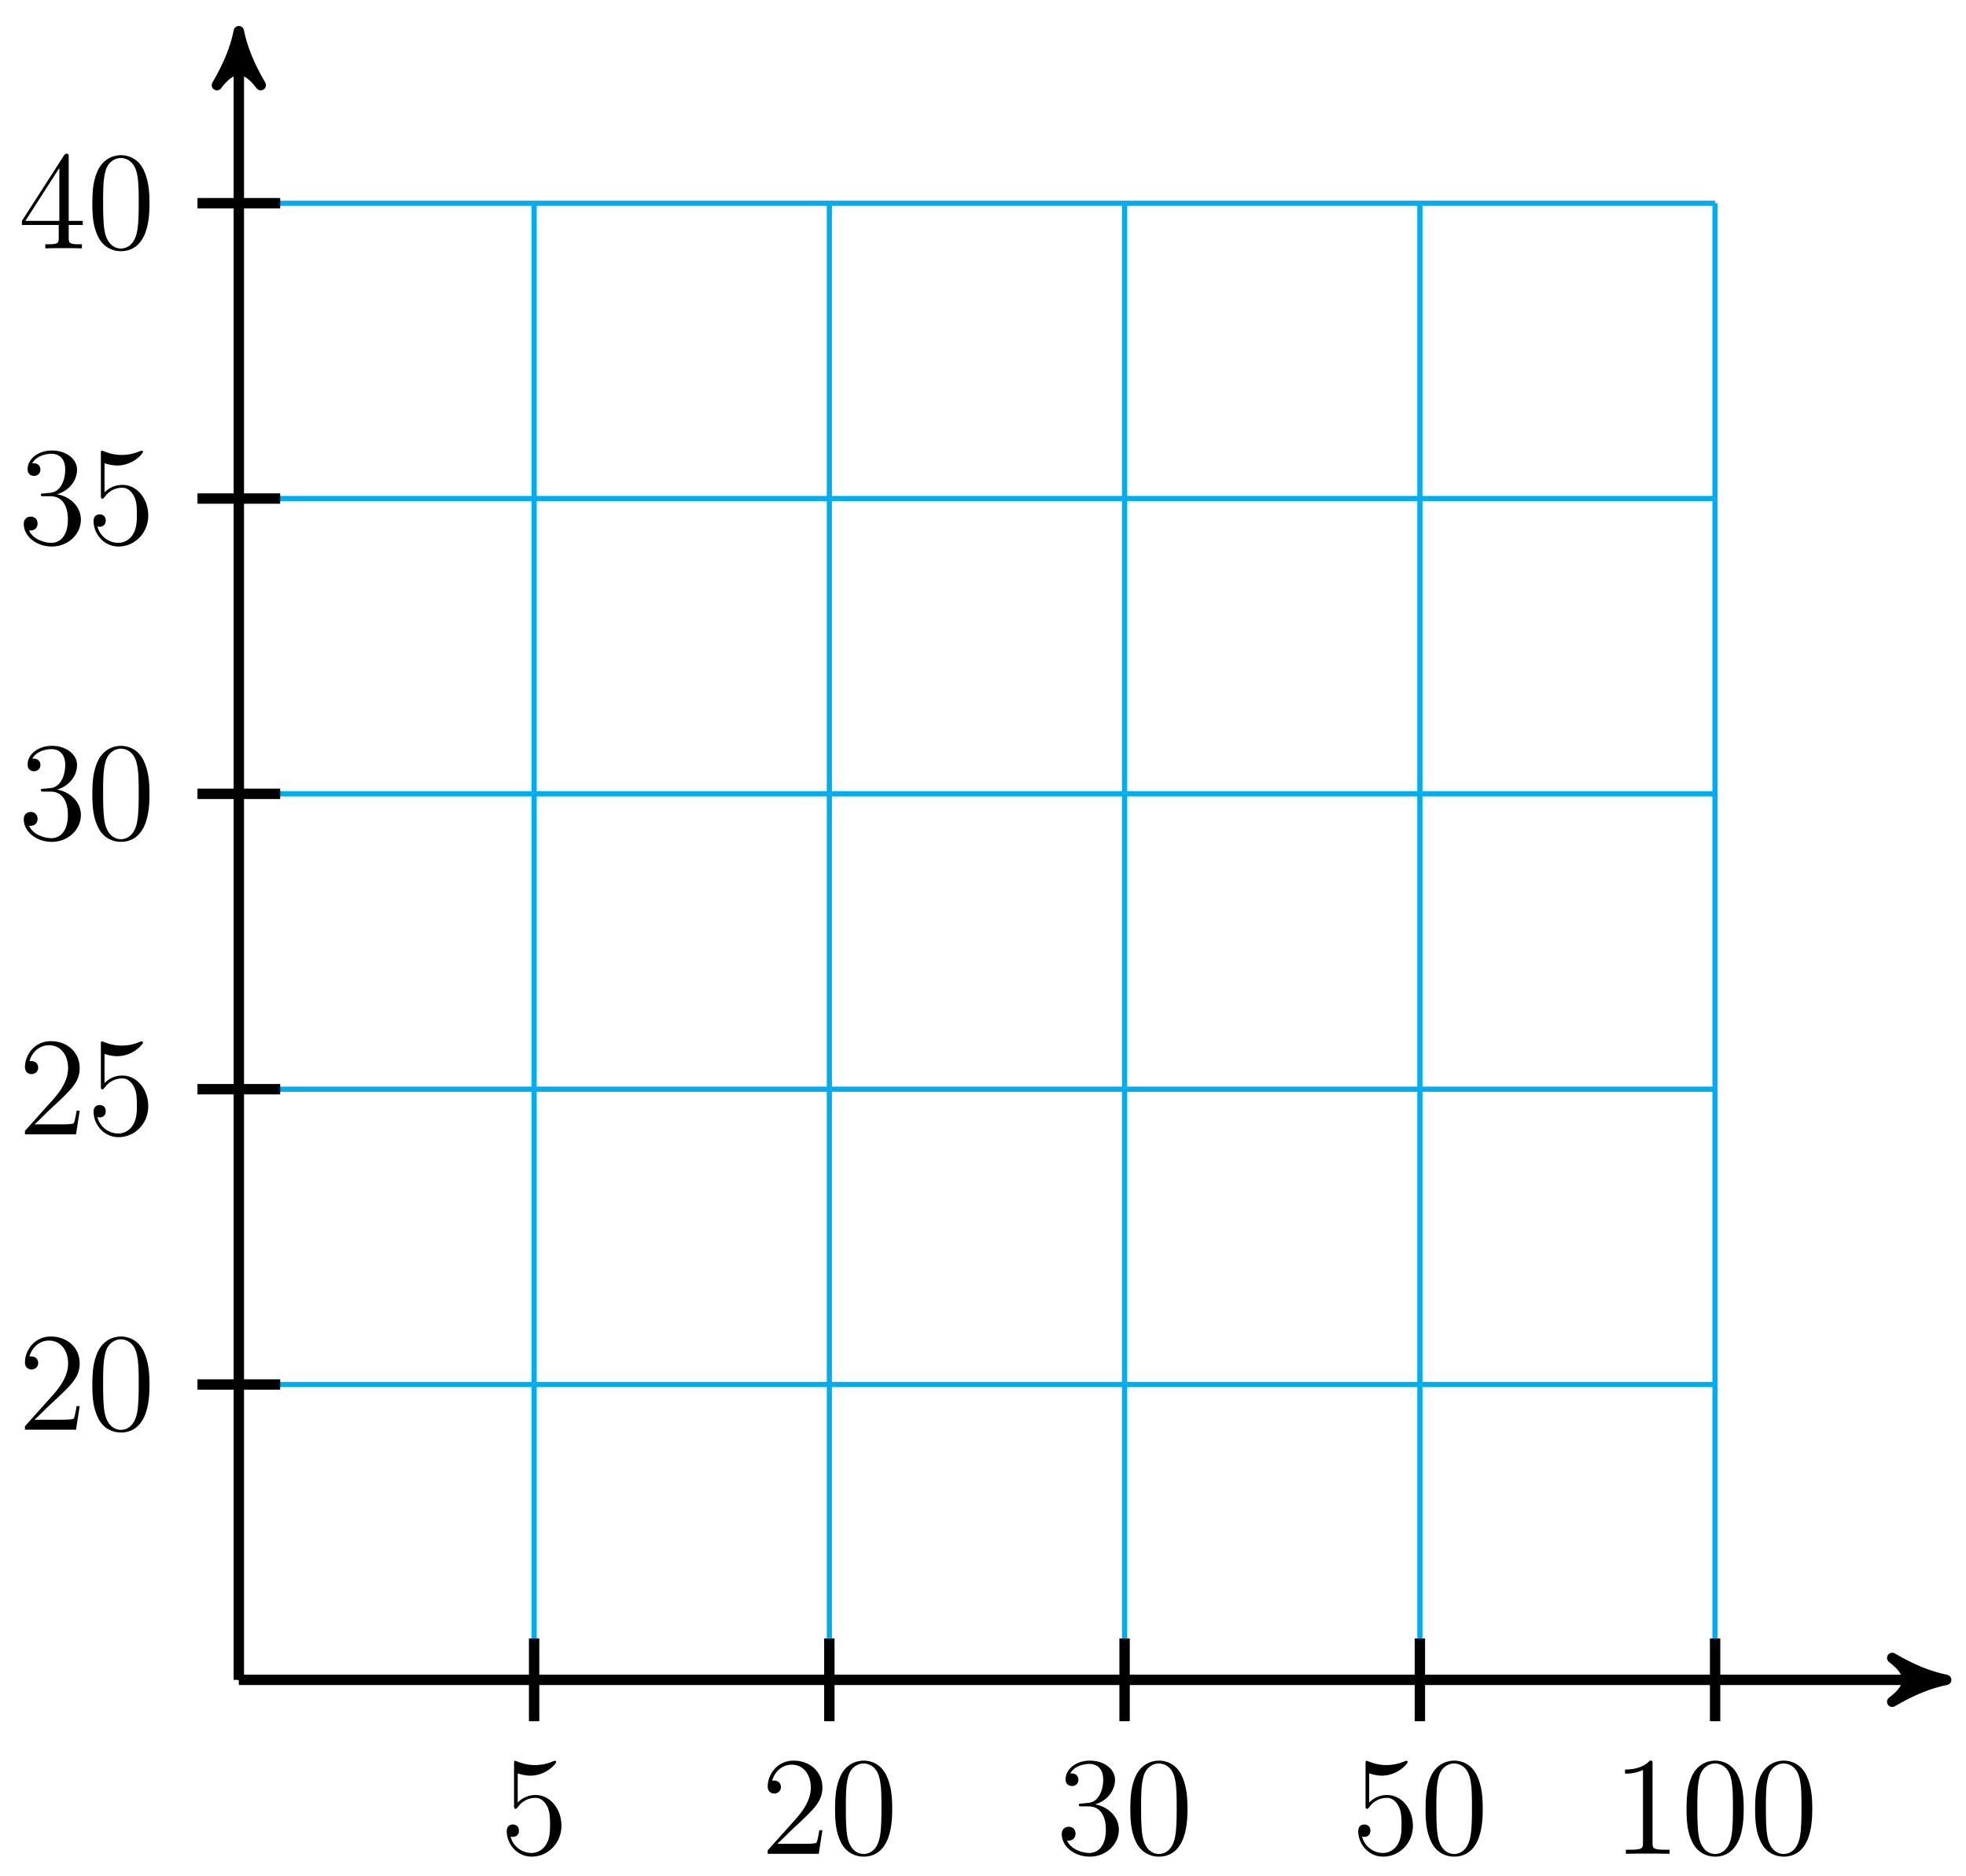
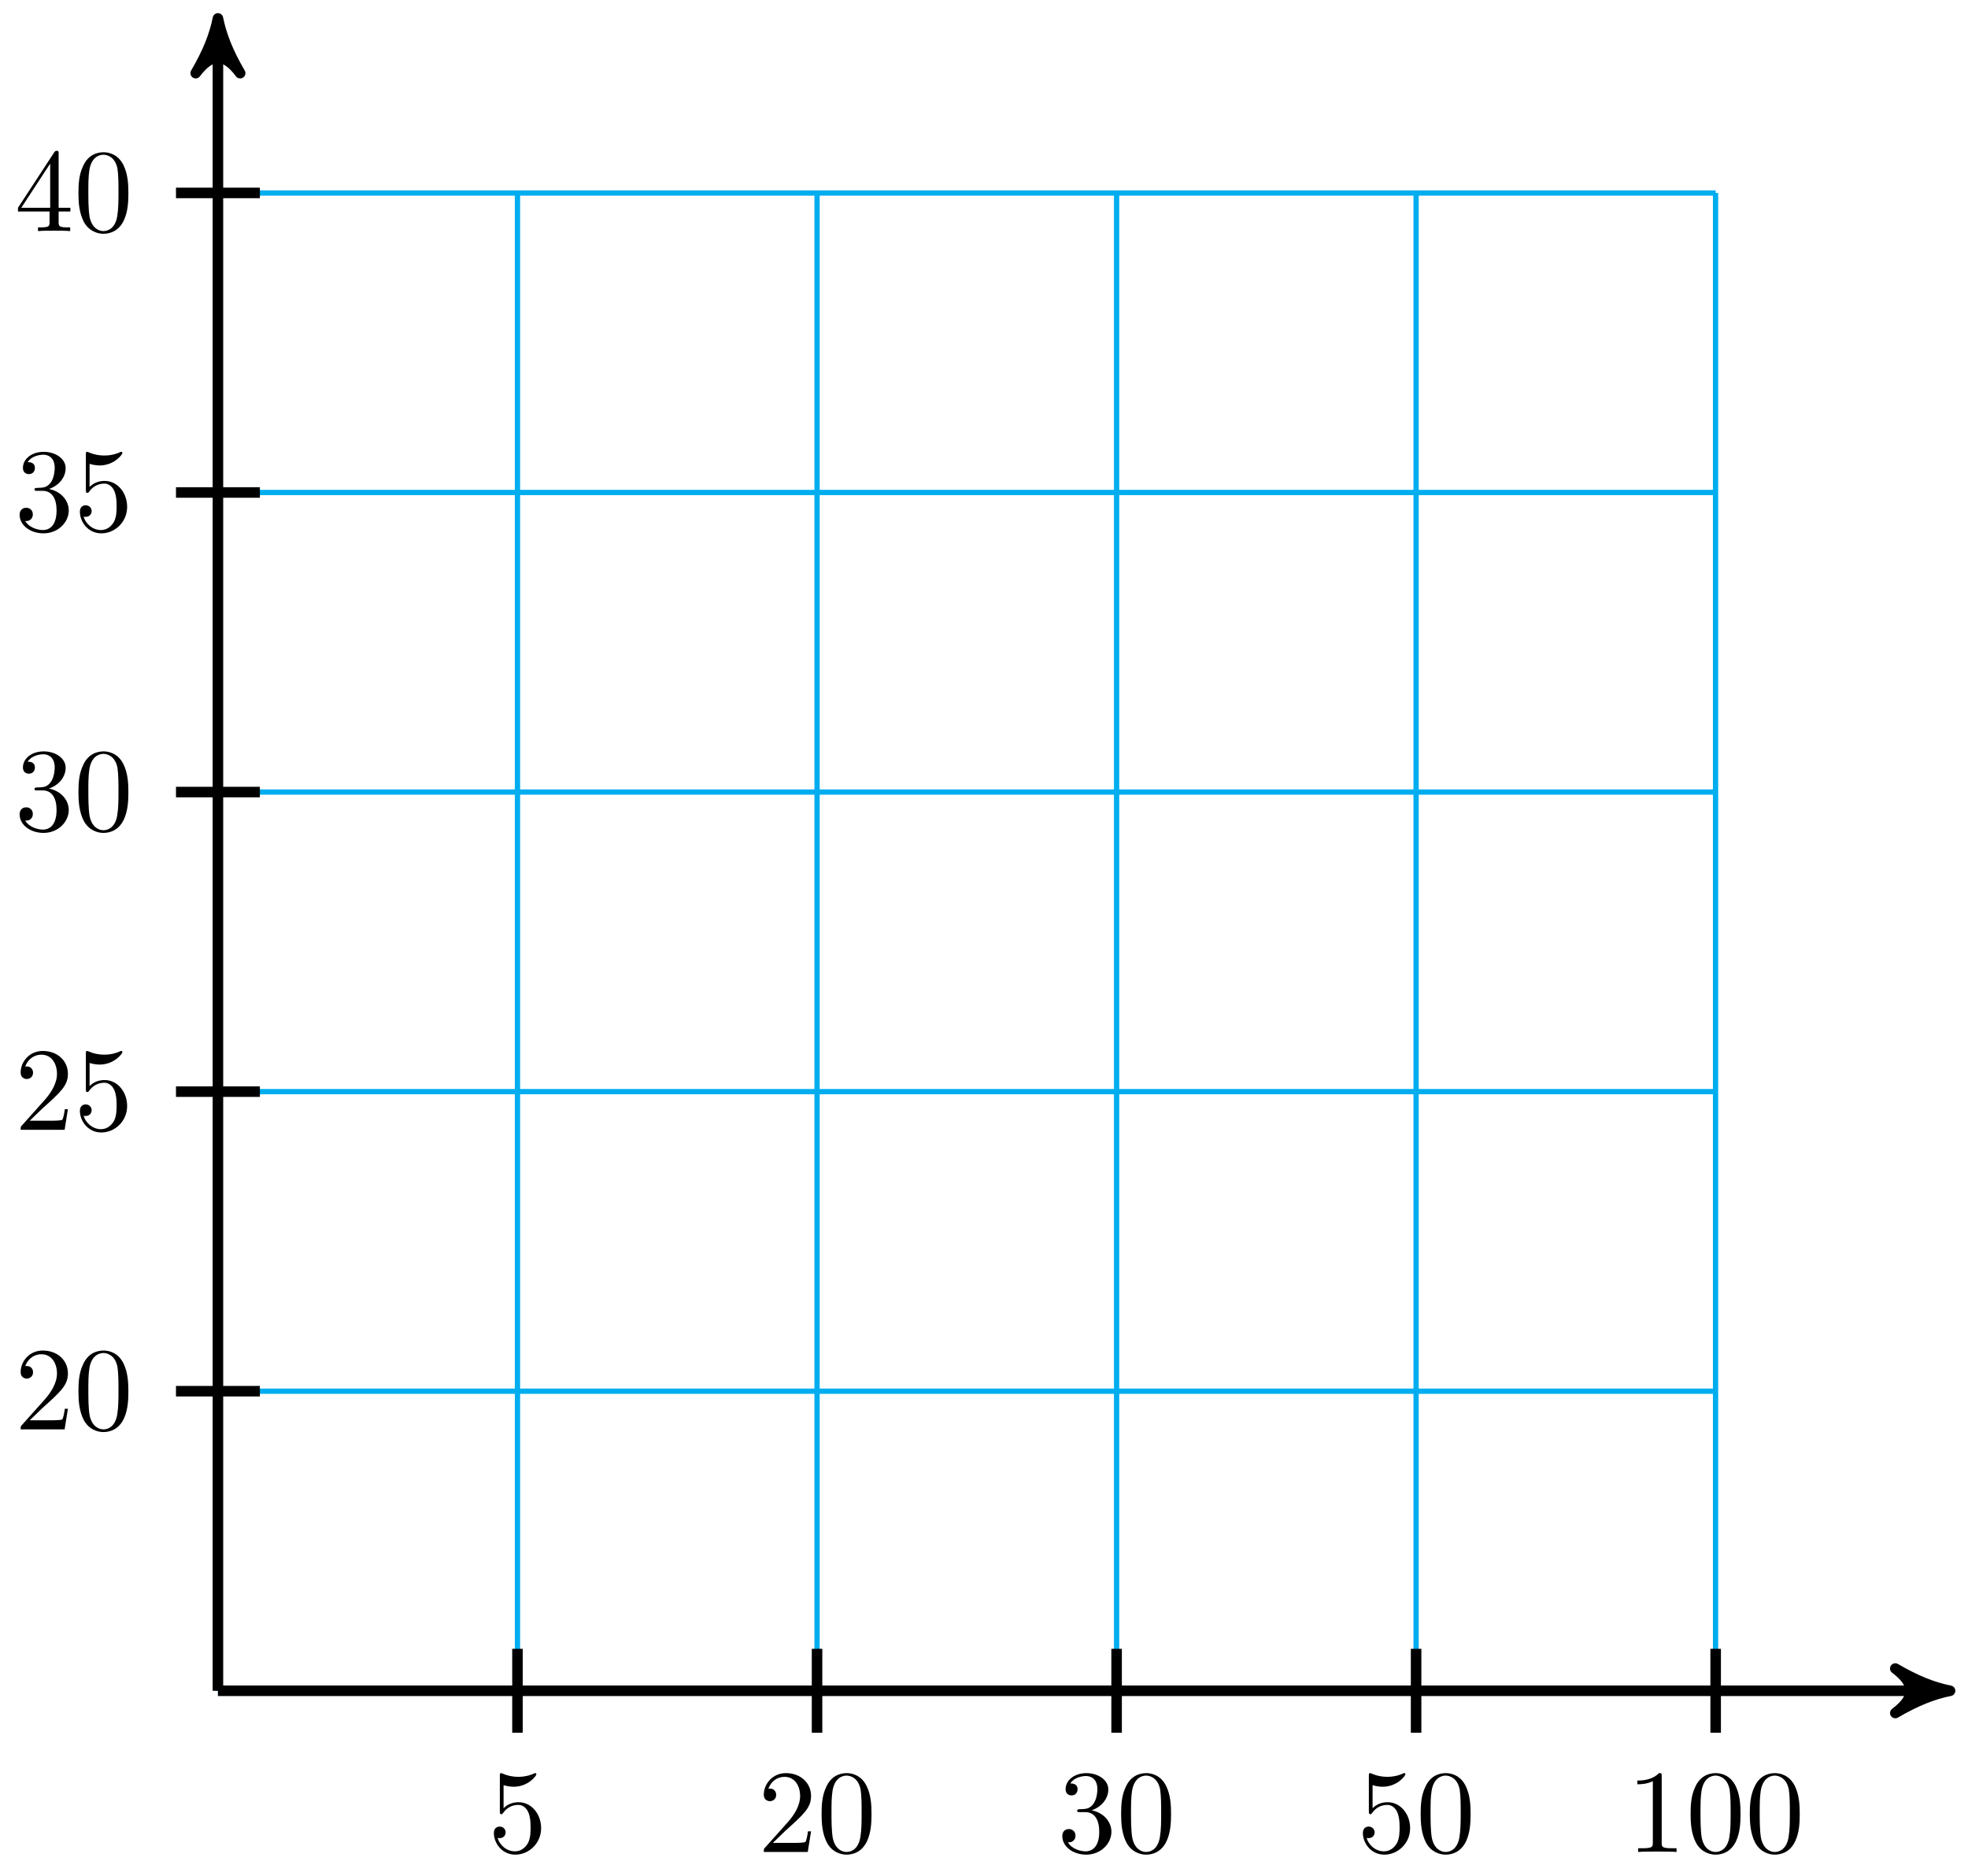
- <svg xmlns="http://www.w3.org/2000/svg" xmlns:xlink="http://www.w3.org/1999/xlink" width="151pt" height="144pt" viewBox="0 0 151 144" version="1.1">
+ <svg xmlns="http://www.w3.org/2000/svg" xmlns:xlink="http://www.w3.org/1999/xlink" width="149pt" height="142pt" viewBox="0 0 149 142" version="1.1">
  <defs>
    <g>
      <symbol overflow="visible" id="glyph0-0">
        <path style="stroke:none;" d="" />
      </symbol>
      <symbol overflow="visible" id="glyph0-1">
-         <path style="stroke:none;" d="M 1.375 -6.172 C 1.844 -6.016 2.219 -6 2.344 -6 C 3.547 -6 4.328 -6.906 4.328 -7.047 C 4.328 -7.094 4.312 -7.141 4.234 -7.141 C 4.219 -7.141 4.203 -7.141 4.109 -7.109 C 3.5 -6.844 2.984 -6.812 2.703 -6.812 C 1.984 -6.812 1.484 -7.031 1.281 -7.109 C 1.203 -7.141 1.188 -7.141 1.172 -7.141 C 1.094 -7.141 1.094 -7.078 1.094 -6.906 L 1.094 -3.719 C 1.094 -3.516 1.094 -3.453 1.219 -3.453 C 1.266 -3.453 1.281 -3.469 1.391 -3.594 C 1.688 -4.031 2.203 -4.297 2.734 -4.297 C 3.312 -4.297 3.578 -3.766 3.672 -3.578 C 3.859 -3.172 3.859 -2.641 3.859 -2.234 C 3.859 -1.812 3.859 -1.203 3.562 -0.719 C 3.328 -0.328 2.906 -0.062 2.438 -0.062 C 1.719 -0.062 1.016 -0.547 0.828 -1.328 C 0.875 -1.312 0.953 -1.297 1 -1.297 C 1.188 -1.297 1.469 -1.406 1.469 -1.781 C 1.469 -2.078 1.266 -2.25 1 -2.25 C 0.812 -2.25 0.531 -2.156 0.531 -1.734 C 0.531 -0.812 1.266 0.219 2.453 0.219 C 3.672 0.219 4.734 -0.797 4.734 -2.156 C 4.734 -3.438 3.875 -4.516 2.75 -4.516 C 2.125 -4.516 1.656 -4.234 1.375 -3.938 Z M 1.375 -6.172 " />
+         <path style="stroke:none;" d="M 4.031 -1.797 C 4.031 -2.875 3.297 -3.766 2.328 -3.766 C 1.891 -3.766 1.5 -3.625 1.188 -3.312 L 1.188 -5.062 C 1.359 -5 1.656 -4.938 1.953 -4.938 C 3.047 -4.938 3.672 -5.766 3.672 -5.875 C 3.672 -5.922 3.656 -5.969 3.594 -5.969 C 3.578 -5.969 3.562 -5.969 3.516 -5.953 C 3.344 -5.859 2.891 -5.688 2.297 -5.688 C 1.938 -5.688 1.531 -5.75 1.109 -5.938 C 1.031 -5.969 1.016 -5.969 1 -5.969 C 0.906 -5.969 0.906 -5.891 0.906 -5.75 L 0.906 -3.094 C 0.906 -2.938 0.906 -2.859 1.031 -2.859 C 1.094 -2.859 1.109 -2.891 1.141 -2.938 C 1.25 -3.078 1.578 -3.562 2.312 -3.562 C 2.766 -3.562 3 -3.156 3.062 -3 C 3.203 -2.656 3.234 -2.312 3.234 -1.859 C 3.234 -1.547 3.234 -1.016 3.016 -0.641 C 2.797 -0.281 2.469 -0.047 2.047 -0.047 C 1.406 -0.047 0.891 -0.531 0.734 -1.062 C 0.766 -1.047 0.797 -1.047 0.891 -1.047 C 1.188 -1.047 1.344 -1.266 1.344 -1.484 C 1.344 -1.688 1.188 -1.922 0.891 -1.922 C 0.766 -1.922 0.453 -1.859 0.453 -1.438 C 0.453 -0.672 1.062 0.203 2.078 0.203 C 3.109 0.203 4.031 -0.656 4.031 -1.797 Z M 4.031 -1.797 " />
      </symbol>
      <symbol overflow="visible" id="glyph0-2">
-         <path style="stroke:none;" d="M 4.734 -1.812 L 4.5 -1.812 C 4.469 -1.625 4.375 -1.031 4.281 -0.859 C 4.203 -0.766 3.578 -0.766 3.266 -0.766 L 1.266 -0.766 C 1.562 -1.016 2.219 -1.703 2.5 -1.953 C 4.141 -3.469 4.734 -4.031 4.734 -5.094 C 4.734 -6.328 3.75 -7.156 2.516 -7.156 C 1.266 -7.156 0.531 -6.094 0.531 -5.172 C 0.531 -4.625 1 -4.625 1.031 -4.625 C 1.266 -4.625 1.547 -4.781 1.547 -5.125 C 1.547 -5.422 1.328 -5.625 1.031 -5.625 C 0.938 -5.625 0.922 -5.625 0.875 -5.625 C 1.094 -6.359 1.672 -6.844 2.375 -6.844 C 3.281 -6.844 3.844 -6.078 3.844 -5.094 C 3.844 -4.172 3.312 -3.375 2.703 -2.688 L 0.531 -0.266 L 0.531 0 L 4.453 0 Z M 4.734 -1.812 " />
+         <path style="stroke:none;" d="M 1.141 -0.688 L 2.094 -1.609 C 3.484 -2.859 4.031 -3.344 4.031 -4.234 C 4.031 -5.25 3.219 -5.969 2.125 -5.969 C 1.109 -5.969 0.453 -5.141 0.453 -4.344 C 0.453 -3.844 0.891 -3.844 0.922 -3.844 C 1.078 -3.844 1.391 -3.953 1.391 -4.328 C 1.391 -4.562 1.234 -4.797 0.922 -4.797 C 0.844 -4.797 0.828 -4.797 0.797 -4.781 C 1 -5.359 1.484 -5.688 2.016 -5.688 C 2.828 -5.688 3.203 -4.969 3.203 -4.234 C 3.203 -3.516 2.766 -2.812 2.266 -2.25 L 0.547 -0.328 C 0.453 -0.234 0.453 -0.219 0.453 0 L 3.781 0 L 4.031 -1.562 L 3.797 -1.562 C 3.766 -1.297 3.688 -0.891 3.609 -0.766 C 3.547 -0.688 2.953 -0.688 2.75 -0.688 Z M 1.141 -0.688 " />
      </symbol>
      <symbol overflow="visible" id="glyph0-3">
-         <path style="stroke:none;" d="M 4.828 -3.438 C 4.828 -4.344 4.766 -5.203 4.375 -6.031 C 3.938 -6.922 3.172 -7.156 2.641 -7.156 C 2.016 -7.156 1.25 -6.844 0.844 -5.953 C 0.547 -5.281 0.438 -4.609 0.438 -3.438 C 0.438 -2.406 0.516 -1.609 0.906 -0.844 C 1.328 -0.031 2.062 0.219 2.625 0.219 C 3.562 0.219 4.109 -0.328 4.406 -0.953 C 4.797 -1.766 4.828 -2.828 4.828 -3.438 Z M 2.625 0.016 C 2.281 0.016 1.578 -0.188 1.375 -1.359 C 1.266 -2 1.266 -2.828 1.266 -3.578 C 1.266 -4.453 1.266 -5.25 1.438 -5.891 C 1.609 -6.609 2.156 -6.938 2.625 -6.938 C 3.031 -6.938 3.656 -6.703 3.859 -5.766 C 4 -5.156 4 -4.312 4 -3.578 C 4 -2.859 4 -2.031 3.891 -1.375 C 3.688 -0.188 3 0.016 2.625 0.016 Z M 2.625 0.016 " />
+         <path style="stroke:none;" d="M 4.125 -2.875 C 4.125 -3.594 4.078 -4.312 3.766 -4.969 C 3.359 -5.828 2.625 -5.969 2.25 -5.969 C 1.703 -5.969 1.047 -5.734 0.688 -4.906 C 0.391 -4.281 0.344 -3.594 0.344 -2.875 C 0.344 -2.203 0.391 -1.391 0.75 -0.703 C 1.141 0.016 1.797 0.203 2.234 0.203 C 2.719 0.203 3.406 0.016 3.797 -0.844 C 4.078 -1.469 4.125 -2.156 4.125 -2.875 Z M 2.234 0 C 1.891 0 1.359 -0.219 1.188 -1.078 C 1.094 -1.625 1.094 -2.453 1.094 -2.984 C 1.094 -3.547 1.094 -4.141 1.172 -4.625 C 1.344 -5.688 2.016 -5.781 2.234 -5.781 C 2.531 -5.781 3.125 -5.609 3.297 -4.734 C 3.375 -4.219 3.375 -3.547 3.375 -2.984 C 3.375 -2.312 3.375 -1.688 3.281 -1.125 C 3.141 -0.266 2.641 0 2.234 0 Z M 2.234 0 " />
      </symbol>
      <symbol overflow="visible" id="glyph0-4">
-         <path style="stroke:none;" d="M 1.984 -3.859 C 1.797 -3.859 1.75 -3.844 1.75 -3.75 C 1.75 -3.641 1.812 -3.641 2 -3.641 L 2.5 -3.641 C 3.406 -3.641 3.828 -2.891 3.828 -1.859 C 3.828 -0.438 3.094 -0.062 2.562 -0.062 C 2.047 -0.062 1.156 -0.312 0.844 -1.016 C 1.188 -0.969 1.5 -1.156 1.5 -1.547 C 1.5 -1.859 1.281 -2.078 0.984 -2.078 C 0.719 -2.078 0.438 -1.922 0.438 -1.516 C 0.438 -0.562 1.406 0.219 2.594 0.219 C 3.875 0.219 4.828 -0.75 4.828 -1.844 C 4.828 -2.828 4.031 -3.609 3 -3.797 C 3.922 -4.062 4.531 -4.844 4.531 -5.688 C 4.531 -6.531 3.656 -7.156 2.609 -7.156 C 1.531 -7.156 0.734 -6.5 0.734 -5.719 C 0.734 -5.281 1.062 -5.203 1.234 -5.203 C 1.453 -5.203 1.719 -5.359 1.719 -5.688 C 1.719 -6.031 1.453 -6.172 1.219 -6.172 C 1.156 -6.172 1.125 -6.172 1.094 -6.172 C 1.5 -6.906 2.516 -6.906 2.578 -6.906 C 2.922 -6.906 3.625 -6.734 3.625 -5.688 C 3.625 -5.484 3.594 -4.875 3.281 -4.406 C 2.953 -3.938 2.594 -3.906 2.297 -3.891 Z M 1.984 -3.859 " />
+         <path style="stroke:none;" d="M 2.594 -3.156 C 3.344 -3.406 3.859 -4.031 3.859 -4.734 C 3.859 -5.469 3.062 -5.969 2.203 -5.969 C 1.297 -5.969 0.625 -5.438 0.625 -4.75 C 0.625 -4.453 0.812 -4.281 1.078 -4.281 C 1.359 -4.281 1.531 -4.484 1.531 -4.75 C 1.531 -5.188 1.109 -5.188 0.984 -5.188 C 1.25 -5.625 1.844 -5.75 2.172 -5.75 C 2.531 -5.75 3.031 -5.547 3.031 -4.75 C 3.031 -4.641 3.016 -4.109 2.781 -3.719 C 2.516 -3.297 2.203 -3.266 1.984 -3.25 C 1.906 -3.25 1.688 -3.234 1.625 -3.234 C 1.562 -3.219 1.5 -3.203 1.5 -3.125 C 1.5 -3.016 1.562 -3.016 1.719 -3.016 L 2.109 -3.016 C 2.844 -3.016 3.172 -2.406 3.172 -1.531 C 3.172 -0.312 2.562 -0.047 2.156 -0.047 C 1.781 -0.047 1.109 -0.203 0.797 -0.734 C 1.109 -0.688 1.375 -0.891 1.375 -1.234 C 1.375 -1.547 1.141 -1.734 0.875 -1.734 C 0.656 -1.734 0.375 -1.609 0.375 -1.203 C 0.375 -0.391 1.203 0.203 2.188 0.203 C 3.281 0.203 4.094 -0.625 4.094 -1.531 C 4.094 -2.266 3.531 -2.969 2.594 -3.156 Z M 2.594 -3.156 " />
      </symbol>
      <symbol overflow="visible" id="glyph0-5">
-         <path style="stroke:none;" d="M 3.094 -6.906 C 3.094 -7.141 3.094 -7.156 2.891 -7.156 C 2.625 -6.875 2.094 -6.469 0.984 -6.469 L 0.984 -6.156 C 1.234 -6.156 1.766 -6.156 2.359 -6.438 L 2.359 -0.828 C 2.359 -0.438 2.328 -0.312 1.375 -0.312 L 1.047 -0.312 L 1.047 0 C 1.328 -0.016 2.375 -0.016 2.734 -0.016 C 3.094 -0.016 4.125 -0.016 4.406 0 L 4.406 -0.312 L 4.078 -0.312 C 3.125 -0.312 3.094 -0.438 3.094 -0.828 Z M 3.094 -6.906 " />
+         <path style="stroke:none;" d="M 2.641 -5.734 C 2.641 -5.953 2.641 -5.969 2.438 -5.969 C 1.875 -5.406 1.078 -5.406 0.797 -5.406 L 0.797 -5.125 C 0.984 -5.125 1.5 -5.125 1.969 -5.359 L 1.969 -0.703 C 1.969 -0.391 1.953 -0.281 1.141 -0.281 L 0.859 -0.281 L 0.859 0 C 1.172 -0.031 1.953 -0.031 2.312 -0.031 C 2.656 -0.031 3.438 -0.031 3.766 0 L 3.766 -0.281 L 3.469 -0.281 C 2.656 -0.281 2.641 -0.375 2.641 -0.703 Z M 2.641 -5.734 " />
      </symbol>
      <symbol overflow="visible" id="glyph0-6">
-         <path style="stroke:none;" d="M 3.891 -7.016 C 3.891 -7.219 3.891 -7.266 3.734 -7.266 C 3.656 -7.266 3.625 -7.266 3.531 -7.141 L 0.297 -2.109 L 0.297 -1.797 L 3.125 -1.797 L 3.125 -0.812 C 3.125 -0.422 3.094 -0.312 2.312 -0.312 L 2.094 -0.312 L 2.094 0 C 2.344 -0.016 3.203 -0.016 3.5 -0.016 C 3.797 -0.016 4.656 -0.016 4.906 0 L 4.906 -0.312 L 4.688 -0.312 C 3.922 -0.312 3.891 -0.422 3.891 -0.812 L 3.891 -1.797 L 4.969 -1.797 L 4.969 -2.109 L 3.891 -2.109 Z M 3.172 -6.172 L 3.172 -2.109 L 0.562 -2.109 Z M 3.172 -6.172 " />
+         <path style="stroke:none;" d="M 2.641 -1.484 L 2.641 -0.703 C 2.641 -0.375 2.625 -0.281 1.953 -0.281 L 1.766 -0.281 L 1.766 0 C 2.141 -0.031 2.594 -0.031 2.984 -0.031 C 3.359 -0.031 3.828 -0.031 4.203 0 L 4.203 -0.281 L 4.016 -0.281 C 3.344 -0.281 3.328 -0.375 3.328 -0.703 L 3.328 -1.484 L 4.219 -1.484 L 4.219 -1.766 L 3.328 -1.766 L 3.328 -5.844 C 3.328 -6.016 3.328 -6.078 3.188 -6.078 C 3.109 -6.078 3.078 -6.078 3 -5.969 L 0.25 -1.766 L 0.25 -1.484 Z M 2.688 -1.766 L 0.5 -1.766 L 2.688 -5.109 Z M 2.688 -1.766 " />
      </symbol>
    </g>
  </defs>
  <g id="surface1">
-     <path style="fill:none;stroke-width:0.399;stroke-linecap:butt;stroke-linejoin:miter;stroke:rgb(0%,67.839%,93.729%);stroke-opacity:1;stroke-miterlimit:10;" d="M -0 0 L 113.386 0 M -0 22.679 L 113.386 22.679 M -0 45.355 L 113.386 45.355 M -0 68.034 L 113.386 68.034 M -0 90.709 L 113.386 90.709 M -0 113.381 L 113.386 113.381 M -0 0 L -0 113.388 M 22.679 0 L 22.679 113.388 M 45.355 0 L 45.355 113.388 M 68.031 0 L 68.031 113.388 M 90.711 0 L 90.711 113.388 M 113.379 0 L 113.379 113.388 " transform="matrix(1,0,0,-1.00002,18.344,128.9923)" />
-     <path style="fill:none;stroke-width:0.797;stroke-linecap:butt;stroke-linejoin:miter;stroke:rgb(0%,0%,0%);stroke-opacity:1;stroke-miterlimit:10;" d="M -0 0 L 130.094 0 " transform="matrix(1,0,0,-1.00002,18.344,128.9923)" />
-     <path style="fill-rule:nonzero;fill:rgb(0%,0%,0%);fill-opacity:1;stroke-width:0.797;stroke-linecap:butt;stroke-linejoin:round;stroke:rgb(0%,0%,0%);stroke-opacity:1;stroke-miterlimit:10;" d="M 1.037 0 C -0.259 0.258 -1.552 0.777 -3.107 1.684 C -1.552 0.52 -1.552 -0.519 -3.107 -1.683 C -1.552 -0.777 -0.259 -0.258 1.037 0 Z M 1.037 0 " transform="matrix(1,0,0,-1.00002,148.4391,128.9923)" />
-     <path style="fill:none;stroke-width:0.797;stroke-linecap:butt;stroke-linejoin:miter;stroke:rgb(0%,0%,0%);stroke-opacity:1;stroke-miterlimit:10;" d="M -0 0 L -0 125.56 " transform="matrix(1,0,0,-1.00002,18.344,128.9923)" />
-     <path style="fill-rule:nonzero;fill:rgb(0%,0%,0%);fill-opacity:1;stroke-width:0.797;stroke-linecap:butt;stroke-linejoin:round;stroke:rgb(0%,0%,0%);stroke-opacity:1;stroke-miterlimit:10;" d="M 1.035 0 C -0.257 0.258 -1.554 0.778 -3.109 1.684 C -1.554 0.52 -1.554 -0.519 -3.109 -1.683 C -1.554 -0.777 -0.257 -0.258 1.035 0 Z M 1.035 0 " transform="matrix(0,-1.00002,-1,0,18.344,3.430049)" />
-     <path style="fill:none;stroke-width:0.797;stroke-linecap:butt;stroke-linejoin:miter;stroke:rgb(0%,0%,0%);stroke-opacity:1;stroke-miterlimit:10;" d="M 22.679 3.176 L 22.679 -3.176 " transform="matrix(1,0,0,-1.00002,18.344,128.9923)" />
-     <path style=" stroke:none;fill-rule:nonzero;fill:rgb(100%,100%,100%);fill-opacity:1;" d="M 44.551 134.52 L 37.492 134.52 L 37.492 143.246 L 44.551 143.246 Z M 44.551 134.52 " />
+     <path style="fill:none;stroke-width:0.399;stroke-linecap:butt;stroke-linejoin:miter;stroke:rgb(0%,67.839%,93.729%);stroke-opacity:1;stroke-miterlimit:10;" d="M -0.001 0 L 113.388 0 M -0.001 22.678 L 113.388 22.678 M -0.001 45.355 L 113.388 45.355 M -0.001 68.033 L 113.388 68.033 M -0.001 90.71 L 113.388 90.71 M -0.001 113.38 L 113.388 113.38 M -0.001 0 L -0.001 113.387 M 22.677 0 L 22.677 113.387 M 45.356 0 L 45.356 113.387 M 68.035 0 L 68.035 113.387 M 90.709 0 L 90.709 113.387 M 113.38 0 L 113.38 113.387 " transform="matrix(1.00005,0,0,-1.0001,16.50112,128.0043)" />
+     <path style="fill:none;stroke-width:0.797;stroke-linecap:butt;stroke-linejoin:miter;stroke:rgb(0%,0%,0%);stroke-opacity:1;stroke-miterlimit:10;" d="M -0.001 0 L 130.094 0 " transform="matrix(1.00005,0,0,-1.0001,16.50112,128.0043)" />
+     <path style="fill-rule:nonzero;fill:rgb(0%,0%,0%);fill-opacity:1;stroke-width:0.797;stroke-linecap:butt;stroke-linejoin:round;stroke:rgb(0%,0%,0%);stroke-opacity:1;stroke-miterlimit:10;" d="M 1.038 0 C -0.259 0.258 -1.556 0.778 -3.107 1.684 C -1.556 0.52 -1.556 -0.519 -3.107 -1.683 C -1.556 -0.777 -0.259 -0.257 1.038 0 Z M 1.038 0 " transform="matrix(1.00005,0,0,-1.0001,146.6028,128.0043)" />
+     <path style="fill:none;stroke-width:0.797;stroke-linecap:butt;stroke-linejoin:miter;stroke:rgb(0%,0%,0%);stroke-opacity:1;stroke-miterlimit:10;" d="M -0.001 0 L -0.001 125.558 " transform="matrix(1.00005,0,0,-1.0001,16.50112,128.0043)" />
+     <path style="fill-rule:nonzero;fill:rgb(0%,0%,0%);fill-opacity:1;stroke-width:0.797;stroke-linecap:butt;stroke-linejoin:round;stroke:rgb(0%,0%,0%);stroke-opacity:1;stroke-miterlimit:10;" d="M 1.037 0.001 C -0.259 0.259 -1.556 0.778 -3.107 1.685 C -1.556 0.517 -1.556 -0.518 -3.107 -1.682 C -1.556 -0.776 -0.259 -0.261 1.037 0.001 Z M 1.037 0.001 " transform="matrix(0,-1.0001,-1.00005,0,16.50112,2.432045)" />
+     <path style="fill:none;stroke-width:0.797;stroke-linecap:butt;stroke-linejoin:miter;stroke:rgb(0%,0%,0%);stroke-opacity:1;stroke-miterlimit:10;" d="M 22.677 3.176 L 22.677 -3.175 " transform="matrix(1.00005,0,0,-1.0001,16.50112,128.0043)" />
+     <path style=" stroke:none;fill-rule:nonzero;fill:rgb(100%,100%,100%);fill-opacity:1;" d="M 42.316 133.531 L 36.043 133.531 L 36.043 141.102 L 42.316 141.102 Z M 42.316 133.531 " />
    <g style="fill:rgb(0%,0%,0%);fill-opacity:1;">
-       <use xlink:href="#glyph0-1" x="38.388" y="142.349" />
+       <use xlink:href="#glyph0-1" x="36.938" y="140.207" />
    </g>
-     <path style="fill:none;stroke-width:0.797;stroke-linecap:butt;stroke-linejoin:miter;stroke:rgb(0%,0%,0%);stroke-opacity:1;stroke-miterlimit:10;" d="M 45.355 3.176 L 45.355 -3.176 " transform="matrix(1,0,0,-1.00002,18.344,128.9923)" />
-     <path style=" stroke:none;fill-rule:nonzero;fill:rgb(100%,100%,100%);fill-opacity:1;" d="M 69.863 134.52 L 57.535 134.52 L 57.535 143.246 L 69.863 143.246 Z M 69.863 134.52 " />
+     <path style="fill:none;stroke-width:0.797;stroke-linecap:butt;stroke-linejoin:miter;stroke:rgb(0%,0%,0%);stroke-opacity:1;stroke-miterlimit:10;" d="M 45.356 3.176 L 45.356 -3.175 " transform="matrix(1.00005,0,0,-1.0001,16.50112,128.0043)" />
+     <path style=" stroke:none;fill-rule:nonzero;fill:rgb(100%,100%,100%);fill-opacity:1;" d="M 67.238 133.531 L 56.477 133.531 L 56.477 141.102 L 67.238 141.102 Z M 67.238 133.531 " />
    <g style="fill:rgb(0%,0%,0%);fill-opacity:1;">
-       <use xlink:href="#glyph0-2" x="58.432" y="142.349" />
-       <use xlink:href="#glyph0-3" x="63.7" y="142.349" />
+       <use xlink:href="#glyph0-2" x="57.375" y="140.207" />
+       <use xlink:href="#glyph0-3" x="61.859" y="140.207" />
    </g>
-     <path style="fill:none;stroke-width:0.797;stroke-linecap:butt;stroke-linejoin:miter;stroke:rgb(0%,0%,0%);stroke-opacity:1;stroke-miterlimit:10;" d="M 68.031 3.176 L 68.031 -3.176 " transform="matrix(1,0,0,-1.00002,18.344,128.9923)" />
-     <path style=" stroke:none;fill-rule:nonzero;fill:rgb(100%,100%,100%);fill-opacity:1;" d="M 92.539 134.52 L 80.211 134.52 L 80.211 143.246 L 92.539 143.246 Z M 92.539 134.52 " />
+     <path style="fill:none;stroke-width:0.797;stroke-linecap:butt;stroke-linejoin:miter;stroke:rgb(0%,0%,0%);stroke-opacity:1;stroke-miterlimit:10;" d="M 68.035 3.176 L 68.035 -3.175 " transform="matrix(1.00005,0,0,-1.0001,16.50112,128.0043)" />
+     <path style=" stroke:none;fill-rule:nonzero;fill:rgb(100%,100%,100%);fill-opacity:1;" d="M 89.918 133.531 L 79.156 133.531 L 79.156 141.102 L 89.918 141.102 Z M 89.918 133.531 " />
    <g style="fill:rgb(0%,0%,0%);fill-opacity:1;">
-       <use xlink:href="#glyph0-4" x="81.109" y="142.349" />
-       <use xlink:href="#glyph0-3" x="86.377" y="142.349" />
+       <use xlink:href="#glyph0-4" x="80.053" y="140.207" />
+       <use xlink:href="#glyph0-3" x="84.537" y="140.207" />
    </g>
-     <path style="fill:none;stroke-width:0.797;stroke-linecap:butt;stroke-linejoin:miter;stroke:rgb(0%,0%,0%);stroke-opacity:1;stroke-miterlimit:10;" d="M 90.711 3.176 L 90.711 -3.176 " transform="matrix(1,0,0,-1.00002,18.344,128.9923)" />
-     <path style=" stroke:none;fill-rule:nonzero;fill:rgb(100%,100%,100%);fill-opacity:1;" d="M 115.219 134.52 L 102.891 134.52 L 102.891 143.246 L 115.219 143.246 Z M 115.219 134.52 " />
+     <path style="fill:none;stroke-width:0.797;stroke-linecap:butt;stroke-linejoin:miter;stroke:rgb(0%,0%,0%);stroke-opacity:1;stroke-miterlimit:10;" d="M 90.709 3.176 L 90.709 -3.175 " transform="matrix(1.00005,0,0,-1.0001,16.50112,128.0043)" />
+     <path style=" stroke:none;fill-rule:nonzero;fill:rgb(100%,100%,100%);fill-opacity:1;" d="M 112.598 133.531 L 101.836 133.531 L 101.836 141.102 L 112.598 141.102 Z M 112.598 133.531 " />
    <g style="fill:rgb(0%,0%,0%);fill-opacity:1;">
-       <use xlink:href="#glyph0-1" x="103.787" y="142.349" />
-       <use xlink:href="#glyph0-3" x="109.055" y="142.349" />
+       <use xlink:href="#glyph0-1" x="102.732" y="140.207" />
+       <use xlink:href="#glyph0-3" x="107.216" y="140.207" />
    </g>
-     <path style="fill:none;stroke-width:0.797;stroke-linecap:butt;stroke-linejoin:miter;stroke:rgb(0%,0%,0%);stroke-opacity:1;stroke-miterlimit:10;" d="M 113.386 3.176 L 113.386 -3.176 " transform="matrix(1,0,0,-1.00002,18.344,128.9923)" />
-     <path style=" stroke:none;fill-rule:nonzero;fill:rgb(100%,100%,100%);fill-opacity:1;" d="M 140.531 134.52 L 122.934 134.52 L 122.934 143.246 L 140.531 143.246 Z M 140.531 134.52 " />
+     <path style="fill:none;stroke-width:0.797;stroke-linecap:butt;stroke-linejoin:miter;stroke:rgb(0%,0%,0%);stroke-opacity:1;stroke-miterlimit:10;" d="M 113.388 3.176 L 113.388 -3.175 " transform="matrix(1.00005,0,0,-1.0001,16.50112,128.0043)" />
+     <path style=" stroke:none;fill-rule:nonzero;fill:rgb(100%,100%,100%);fill-opacity:1;" d="M 137.516 133.531 L 122.273 133.531 L 122.273 141.102 L 137.516 141.102 Z M 137.516 133.531 " />
    <g style="fill:rgb(0%,0%,0%);fill-opacity:1;">
-       <use xlink:href="#glyph0-5" x="123.83" y="142.349" />
-       <use xlink:href="#glyph0-3" x="129.098" y="142.349" />
-       <use xlink:href="#glyph0-3" x="134.365" y="142.349" />
+       <use xlink:href="#glyph0-5" x="123.169" y="140.207" />
+       <use xlink:href="#glyph0-3" x="127.653" y="140.207" />
+       <use xlink:href="#glyph0-3" x="132.136" y="140.207" />
    </g>
-     <path style="fill:none;stroke-width:0.797;stroke-linecap:butt;stroke-linejoin:miter;stroke:rgb(0%,0%,0%);stroke-opacity:1;stroke-miterlimit:10;" d="M 3.176 22.679 L -3.176 22.679 " transform="matrix(1,0,0,-1.00002,18.344,128.9923)" />
-     <path style=" stroke:none;fill-rule:nonzero;fill:rgb(100%,100%,100%);fill-opacity:1;" d="M 12.816 101.949 L 0.488 101.949 L 0.488 110.68 L 12.816 110.68 Z M 12.816 101.949 " />
+     <path style="fill:none;stroke-width:0.797;stroke-linecap:butt;stroke-linejoin:miter;stroke:rgb(0%,0%,0%);stroke-opacity:1;stroke-miterlimit:10;" d="M 3.174 22.678 L -3.177 22.678 " transform="matrix(1.00005,0,0,-1.0001,16.50112,128.0043)" />
+     <path style=" stroke:none;fill-rule:nonzero;fill:rgb(100%,100%,100%);fill-opacity:1;" d="M 10.977 101.539 L 0.215 101.539 L 0.215 109.109 L 10.977 109.109 Z M 10.977 101.539 " />
    <g style="fill:rgb(0%,0%,0%);fill-opacity:1;">
-       <use xlink:href="#glyph0-2" x="1.386" y="109.782" />
-       <use xlink:href="#glyph0-3" x="6.654" y="109.782" />
+       <use xlink:href="#glyph0-2" x="1.111" y="108.214" />
+       <use xlink:href="#glyph0-3" x="5.595" y="108.214" />
    </g>
-     <path style="fill:none;stroke-width:0.797;stroke-linecap:butt;stroke-linejoin:miter;stroke:rgb(0%,0%,0%);stroke-opacity:1;stroke-miterlimit:10;" d="M 3.176 45.355 L -3.176 45.355 " transform="matrix(1,0,0,-1.00002,18.344,128.9923)" />
-     <path style=" stroke:none;fill-rule:nonzero;fill:rgb(100%,100%,100%);fill-opacity:1;" d="M 12.816 79.273 L 0.488 79.273 L 0.488 88 L 12.816 88 Z M 12.816 79.273 " />
+     <path style="fill:none;stroke-width:0.797;stroke-linecap:butt;stroke-linejoin:miter;stroke:rgb(0%,0%,0%);stroke-opacity:1;stroke-miterlimit:10;" d="M 3.174 45.355 L -3.177 45.355 " transform="matrix(1.00005,0,0,-1.0001,16.50112,128.0043)" />
+     <path style=" stroke:none;fill-rule:nonzero;fill:rgb(100%,100%,100%);fill-opacity:1;" d="M 10.977 78.859 L 0.215 78.859 L 0.215 86.43 L 10.977 86.43 Z M 10.977 78.859 " />
    <g style="fill:rgb(0%,0%,0%);fill-opacity:1;">
-       <use xlink:href="#glyph0-2" x="1.386" y="87.103" />
-       <use xlink:href="#glyph0-1" x="6.654" y="87.103" />
+       <use xlink:href="#glyph0-2" x="1.111" y="85.534" />
+       <use xlink:href="#glyph0-1" x="5.595" y="85.534" />
    </g>
-     <path style="fill:none;stroke-width:0.797;stroke-linecap:butt;stroke-linejoin:miter;stroke:rgb(0%,0%,0%);stroke-opacity:1;stroke-miterlimit:10;" d="M 3.176 68.034 L -3.176 68.034 " transform="matrix(1,0,0,-1.00002,18.344,128.9923)" />
-     <path style=" stroke:none;fill-rule:nonzero;fill:rgb(100%,100%,100%);fill-opacity:1;" d="M 12.816 56.594 L 0.488 56.594 L 0.488 65.32 L 12.816 65.32 Z M 12.816 56.594 " />
+     <path style="fill:none;stroke-width:0.797;stroke-linecap:butt;stroke-linejoin:miter;stroke:rgb(0%,0%,0%);stroke-opacity:1;stroke-miterlimit:10;" d="M 3.174 68.033 L -3.177 68.033 " transform="matrix(1.00005,0,0,-1.0001,16.50112,128.0043)" />
+     <path style=" stroke:none;fill-rule:nonzero;fill:rgb(100%,100%,100%);fill-opacity:1;" d="M 10.977 56.18 L 0.215 56.18 L 0.215 63.75 L 10.977 63.75 Z M 10.977 56.18 " />
    <g style="fill:rgb(0%,0%,0%);fill-opacity:1;">
-       <use xlink:href="#glyph0-4" x="1.386" y="64.426" />
-       <use xlink:href="#glyph0-3" x="6.654" y="64.426" />
+       <use xlink:href="#glyph0-4" x="1.111" y="62.854" />
+       <use xlink:href="#glyph0-3" x="5.595" y="62.854" />
    </g>
-     <path style="fill:none;stroke-width:0.797;stroke-linecap:butt;stroke-linejoin:miter;stroke:rgb(0%,0%,0%);stroke-opacity:1;stroke-miterlimit:10;" d="M 3.176 90.709 L -3.176 90.709 " transform="matrix(1,0,0,-1.00002,18.344,128.9923)" />
-     <path style=" stroke:none;fill-rule:nonzero;fill:rgb(100%,100%,100%);fill-opacity:1;" d="M 12.816 33.918 L 0.488 33.918 L 0.488 42.645 L 12.816 42.645 Z M 12.816 33.918 " />
+     <path style="fill:none;stroke-width:0.797;stroke-linecap:butt;stroke-linejoin:miter;stroke:rgb(0%,0%,0%);stroke-opacity:1;stroke-miterlimit:10;" d="M 3.174 90.71 L -3.177 90.71 " transform="matrix(1.00005,0,0,-1.0001,16.50112,128.0043)" />
+     <path style=" stroke:none;fill-rule:nonzero;fill:rgb(100%,100%,100%);fill-opacity:1;" d="M 10.977 33.5 L 0.215 33.5 L 0.215 41.07 L 10.977 41.07 Z M 10.977 33.5 " />
    <g style="fill:rgb(0%,0%,0%);fill-opacity:1;">
-       <use xlink:href="#glyph0-4" x="1.386" y="41.747" />
-       <use xlink:href="#glyph0-1" x="6.654" y="41.747" />
+       <use xlink:href="#glyph0-4" x="1.111" y="40.175" />
+       <use xlink:href="#glyph0-1" x="5.595" y="40.175" />
    </g>
-     <path style="fill:none;stroke-width:0.797;stroke-linecap:butt;stroke-linejoin:miter;stroke:rgb(0%,0%,0%);stroke-opacity:1;stroke-miterlimit:10;" d="M 3.176 113.388 L -3.176 113.388 " transform="matrix(1,0,0,-1.00002,18.344,128.9923)" />
-     <path style=" stroke:none;fill-rule:nonzero;fill:rgb(100%,100%,100%);fill-opacity:1;" d="M 12.816 11.238 L 0.488 11.238 L 0.488 19.965 L 12.816 19.965 Z M 12.816 11.238 " />
+     <path style="fill:none;stroke-width:0.797;stroke-linecap:butt;stroke-linejoin:miter;stroke:rgb(0%,0%,0%);stroke-opacity:1;stroke-miterlimit:10;" d="M 3.174 113.387 L -3.177 113.387 " transform="matrix(1.00005,0,0,-1.0001,16.50112,128.0043)" />
+     <path style=" stroke:none;fill-rule:nonzero;fill:rgb(100%,100%,100%);fill-opacity:1;" d="M 10.977 10.82 L 0.215 10.82 L 0.215 18.391 L 10.977 18.391 Z M 10.977 10.82 " />
    <g style="fill:rgb(0%,0%,0%);fill-opacity:1;">
-       <use xlink:href="#glyph0-6" x="1.386" y="19.07" />
-       <use xlink:href="#glyph0-3" x="6.654" y="19.07" />
+       <use xlink:href="#glyph0-6" x="1.111" y="17.495" />
+       <use xlink:href="#glyph0-3" x="5.595" y="17.495" />
    </g>
  </g>
</svg>
